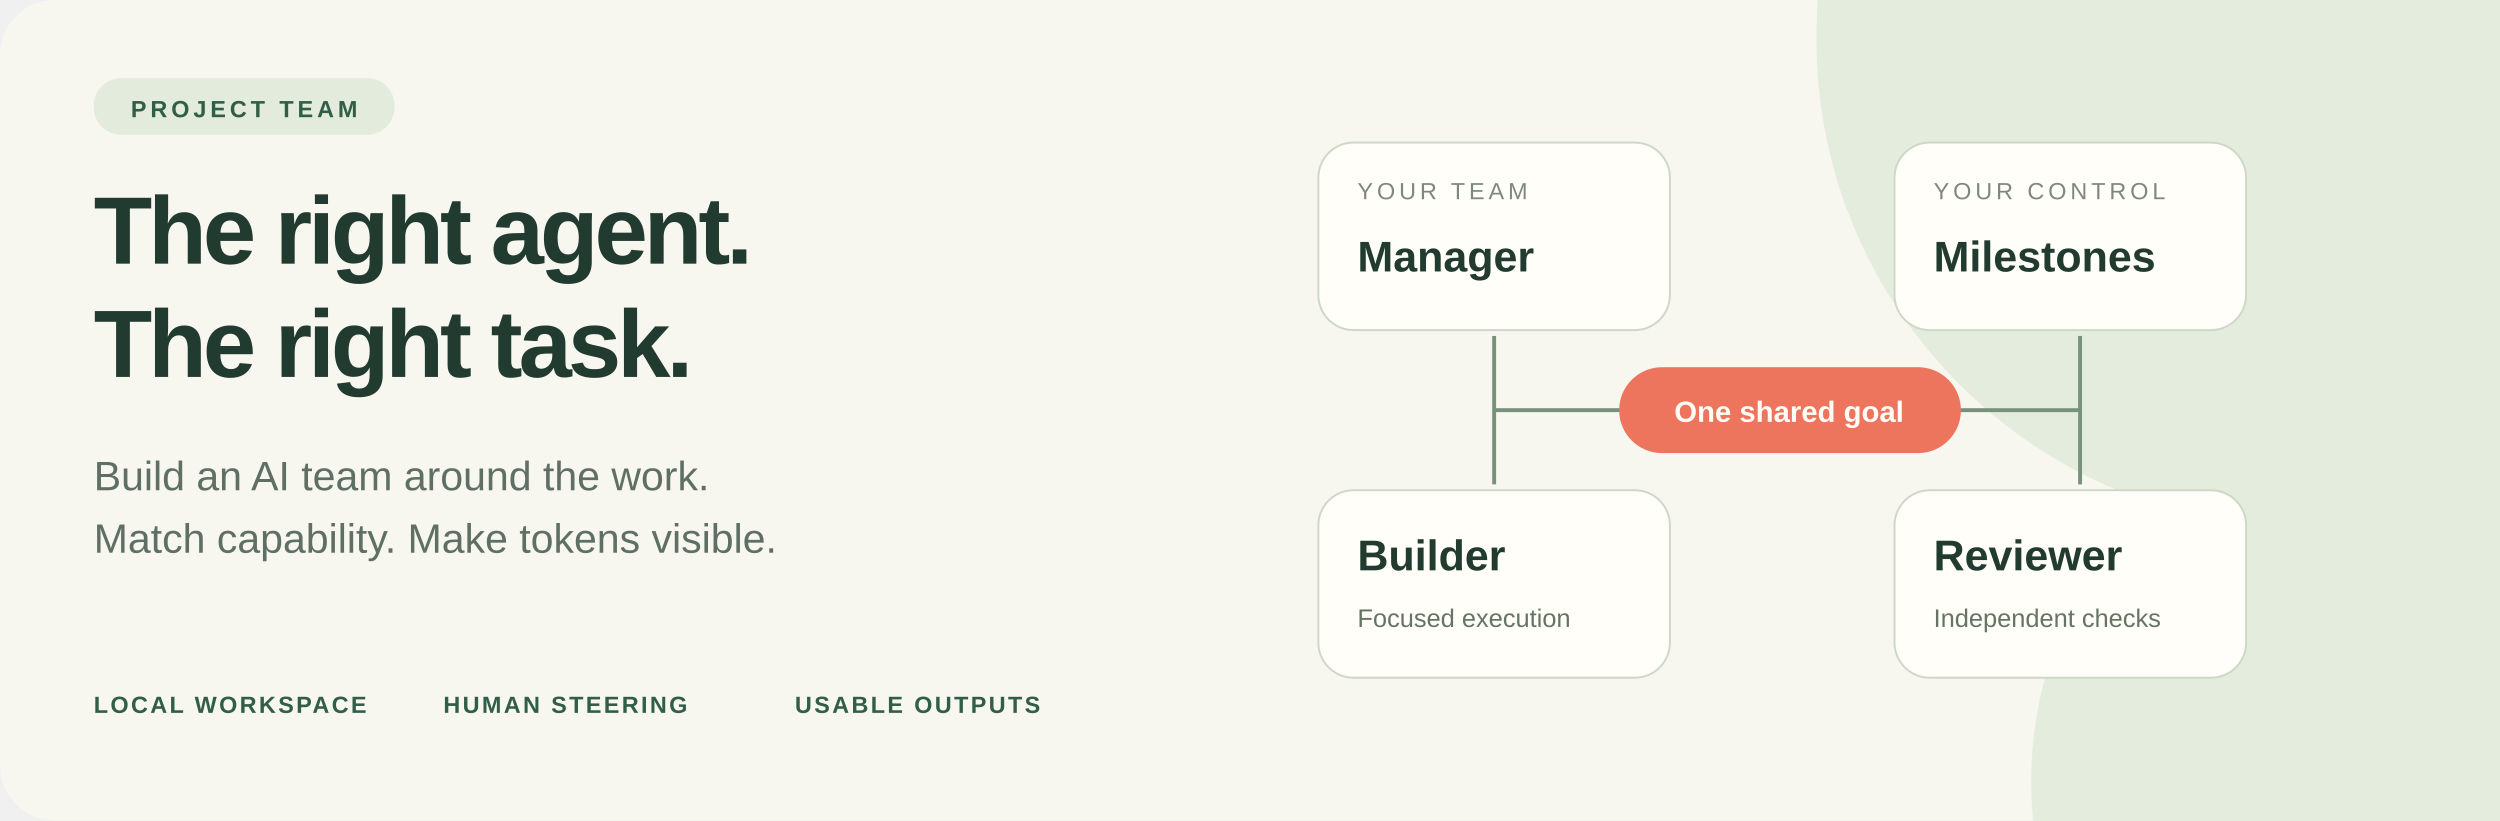
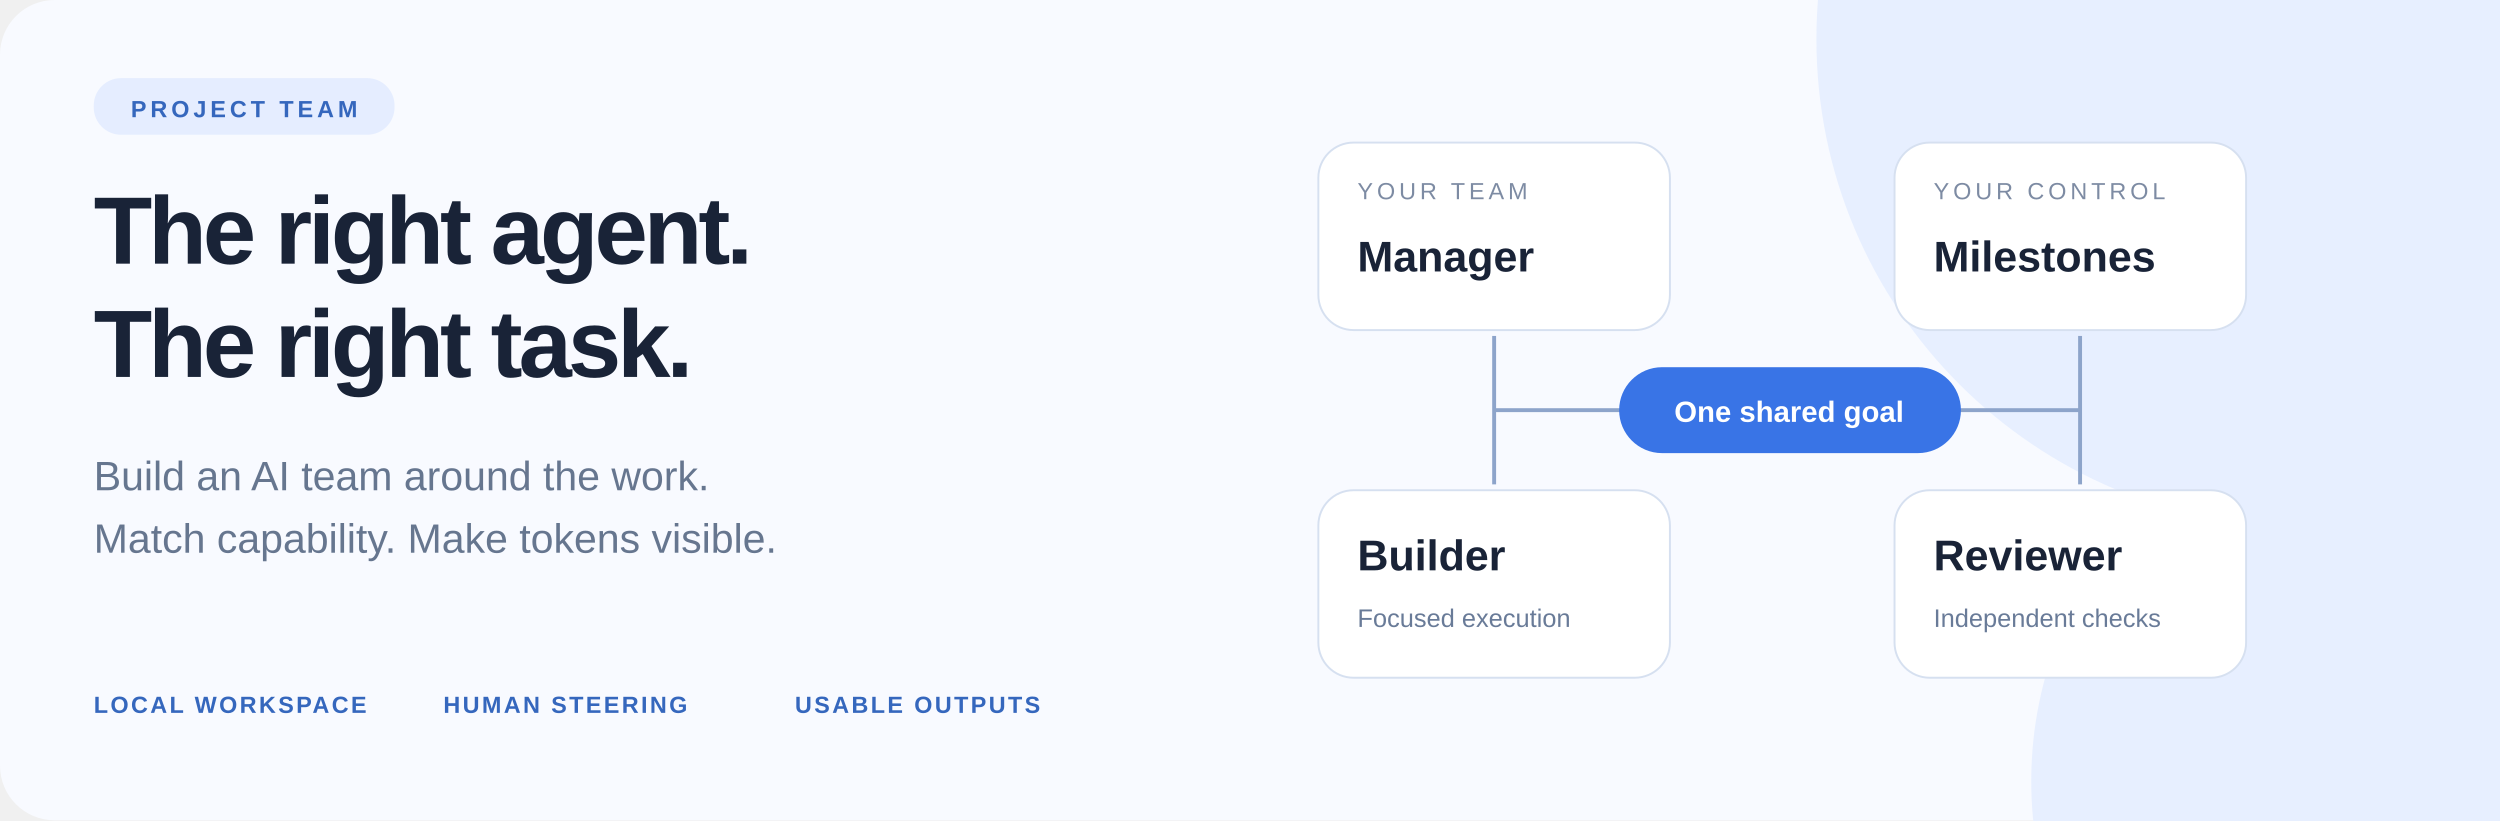
<svg xmlns="http://www.w3.org/2000/svg" width="1280" height="420" viewBox="0 0 1280 420" role="img" aria-labelledby="title desc">
-   <rect width="1280" height="420" rx="28" fill="#f7f6ef" />
-   <circle cx="1180" cy="20" r="250" fill="#e4ecdd" />
-   <circle cx="1240" cy="400" r="200" fill="#e4ecdd" />
+   <rect width="1280" height="420" rx="28" fill="#f8faff" />
+   <circle cx="1180" cy="20" r="250" fill="#e7efff" />
+   <circle cx="1240" cy="400" r="200" fill="#e7efff" />
  <g font-family="Arial,Helvetica,sans-serif">
-     <rect x="48" y="40" width="154" height="29" rx="14" fill="#e3ebdc" />
-     <text x="125" y="60" text-anchor="middle" font-size="12" font-weight="700" letter-spacing="2" fill="#315e47">PROJECT TEAM</text>
-     <text x="48" y="135" font-size="49" font-weight="700" letter-spacing="-2" fill="#223b30">The right agent.</text>
-     <text x="48" y="193" font-size="49" font-weight="700" letter-spacing="-2" fill="#223b30">The right task.</text>
-     <text x="48" y="251" font-size="21" fill="#5f7063">Build an AI team around the work.</text>
-     <text x="48" y="283" font-size="21" fill="#5f7063">Match capability. Make tokens visible.</text>
-     <g font-size="12" letter-spacing="1.2" font-weight="700" fill="#315e47">
+     <rect x="48" y="40" width="154" height="29" rx="14" fill="#e5edff" />
+     <text x="125" y="60" text-anchor="middle" font-size="12" font-weight="700" letter-spacing="2" fill="#3567bd">PROJECT TEAM</text>
+     <text x="48" y="135" font-size="49" font-weight="700" letter-spacing="-2" fill="#192337">The right agent.</text>
+     <text x="48" y="193" font-size="49" font-weight="700" letter-spacing="-2" fill="#192337">The right task.</text>
+     <text x="48" y="251" font-size="21" fill="#66768f">Build an AI team around the work.</text>
+     <text x="48" y="283" font-size="21" fill="#66768f">Match capability. Make tokens visible.</text>
+     <g font-size="12" letter-spacing="1.2" font-weight="700" fill="#3567bd">
      <text x="48" y="365">LOCAL WORKSPACE</text>
      <text x="227" y="365">HUMAN STEERING</text>
      <text x="407" y="365">USABLE OUTPUTS</text>
    </g>
-     <g stroke="#78917a" stroke-width="2" fill="none">
+     <g stroke="#8da4ca" stroke-width="2" fill="none">
      <path d="M765 172v76m0-38h300m0-38v76" />
    </g>
-     <g fill="#fffef8" stroke="#cdd8c6">
+     <g fill="#ffffff" stroke="#d6e0f0">
      <rect x="675" y="73" width="180" height="96" rx="18" />
      <rect x="970" y="73" width="180" height="96" rx="18" />
      <rect x="675" y="251" width="180" height="96" rx="18" />
      <rect x="970" y="251" width="180" height="96" rx="18" />
    </g>
-     <g font-size="12" fill="#7d887b" letter-spacing="2">
+     <g font-size="12" fill="#7d8ba3" letter-spacing="2">
      <text x="695" y="102">YOUR TEAM</text>
      <text x="990" y="102">YOUR CONTROL</text>
    </g>
-     <g fill="#223b30" font-size="22" font-weight="700">
+     <g fill="#192337" font-size="22" font-weight="700">
      <text x="695" y="139">Manager</text>
      <text x="990" y="139">Milestones</text>
      <text x="695" y="292">Builder</text>
      <text x="990" y="292">Reviewer</text>
    </g>
-     <g font-size="13" fill="#657463">
+     <g font-size="13" fill="#697b98">
      <text x="695" y="321">Focused execution</text>
      <text x="990" y="321">Independent checks</text>
    </g>
-     <rect x="829" y="188" width="175" height="44" rx="22" fill="#ed755e" />
-     <text x="916" y="216" text-anchor="middle" font-size="15" font-weight="700" fill="#fffdf6">One shared goal</text>
+     <rect x="829" y="188" width="175" height="44" rx="22" fill="#3974e6" />
+     <text x="916" y="216" text-anchor="middle" font-size="15" font-weight="700" fill="#ffffff">One shared goal</text>
  </g>
</svg>
